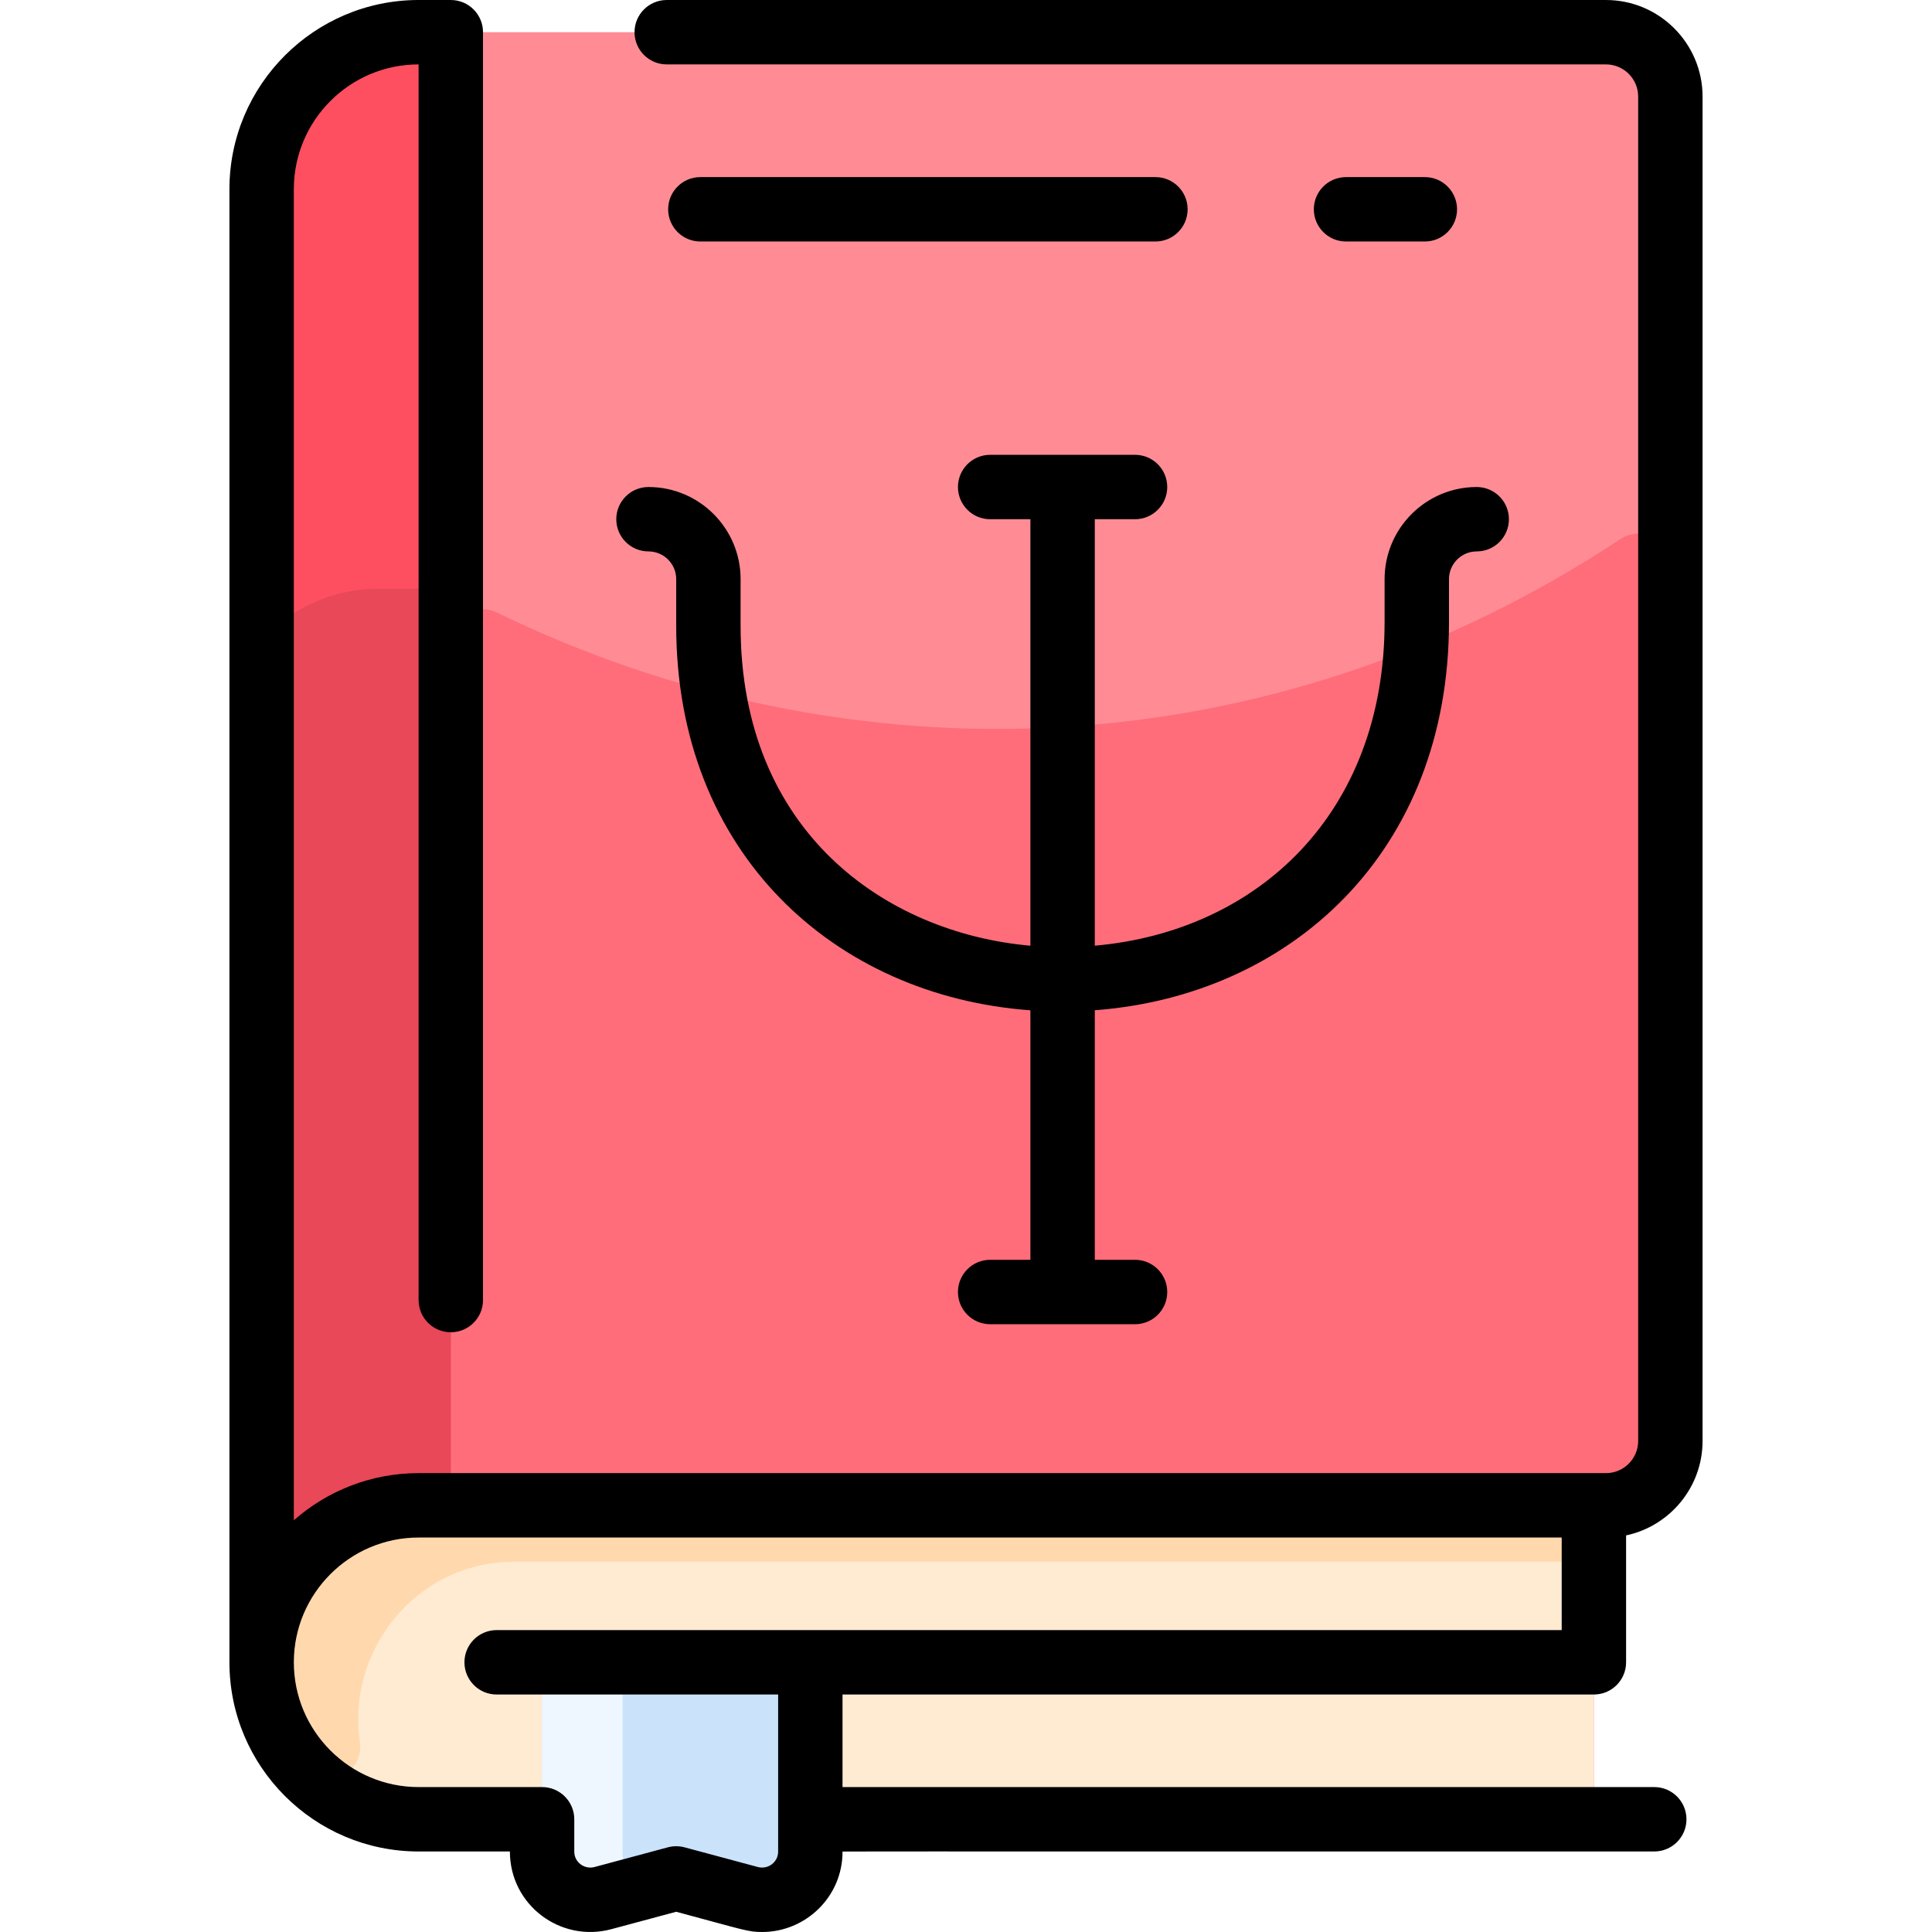
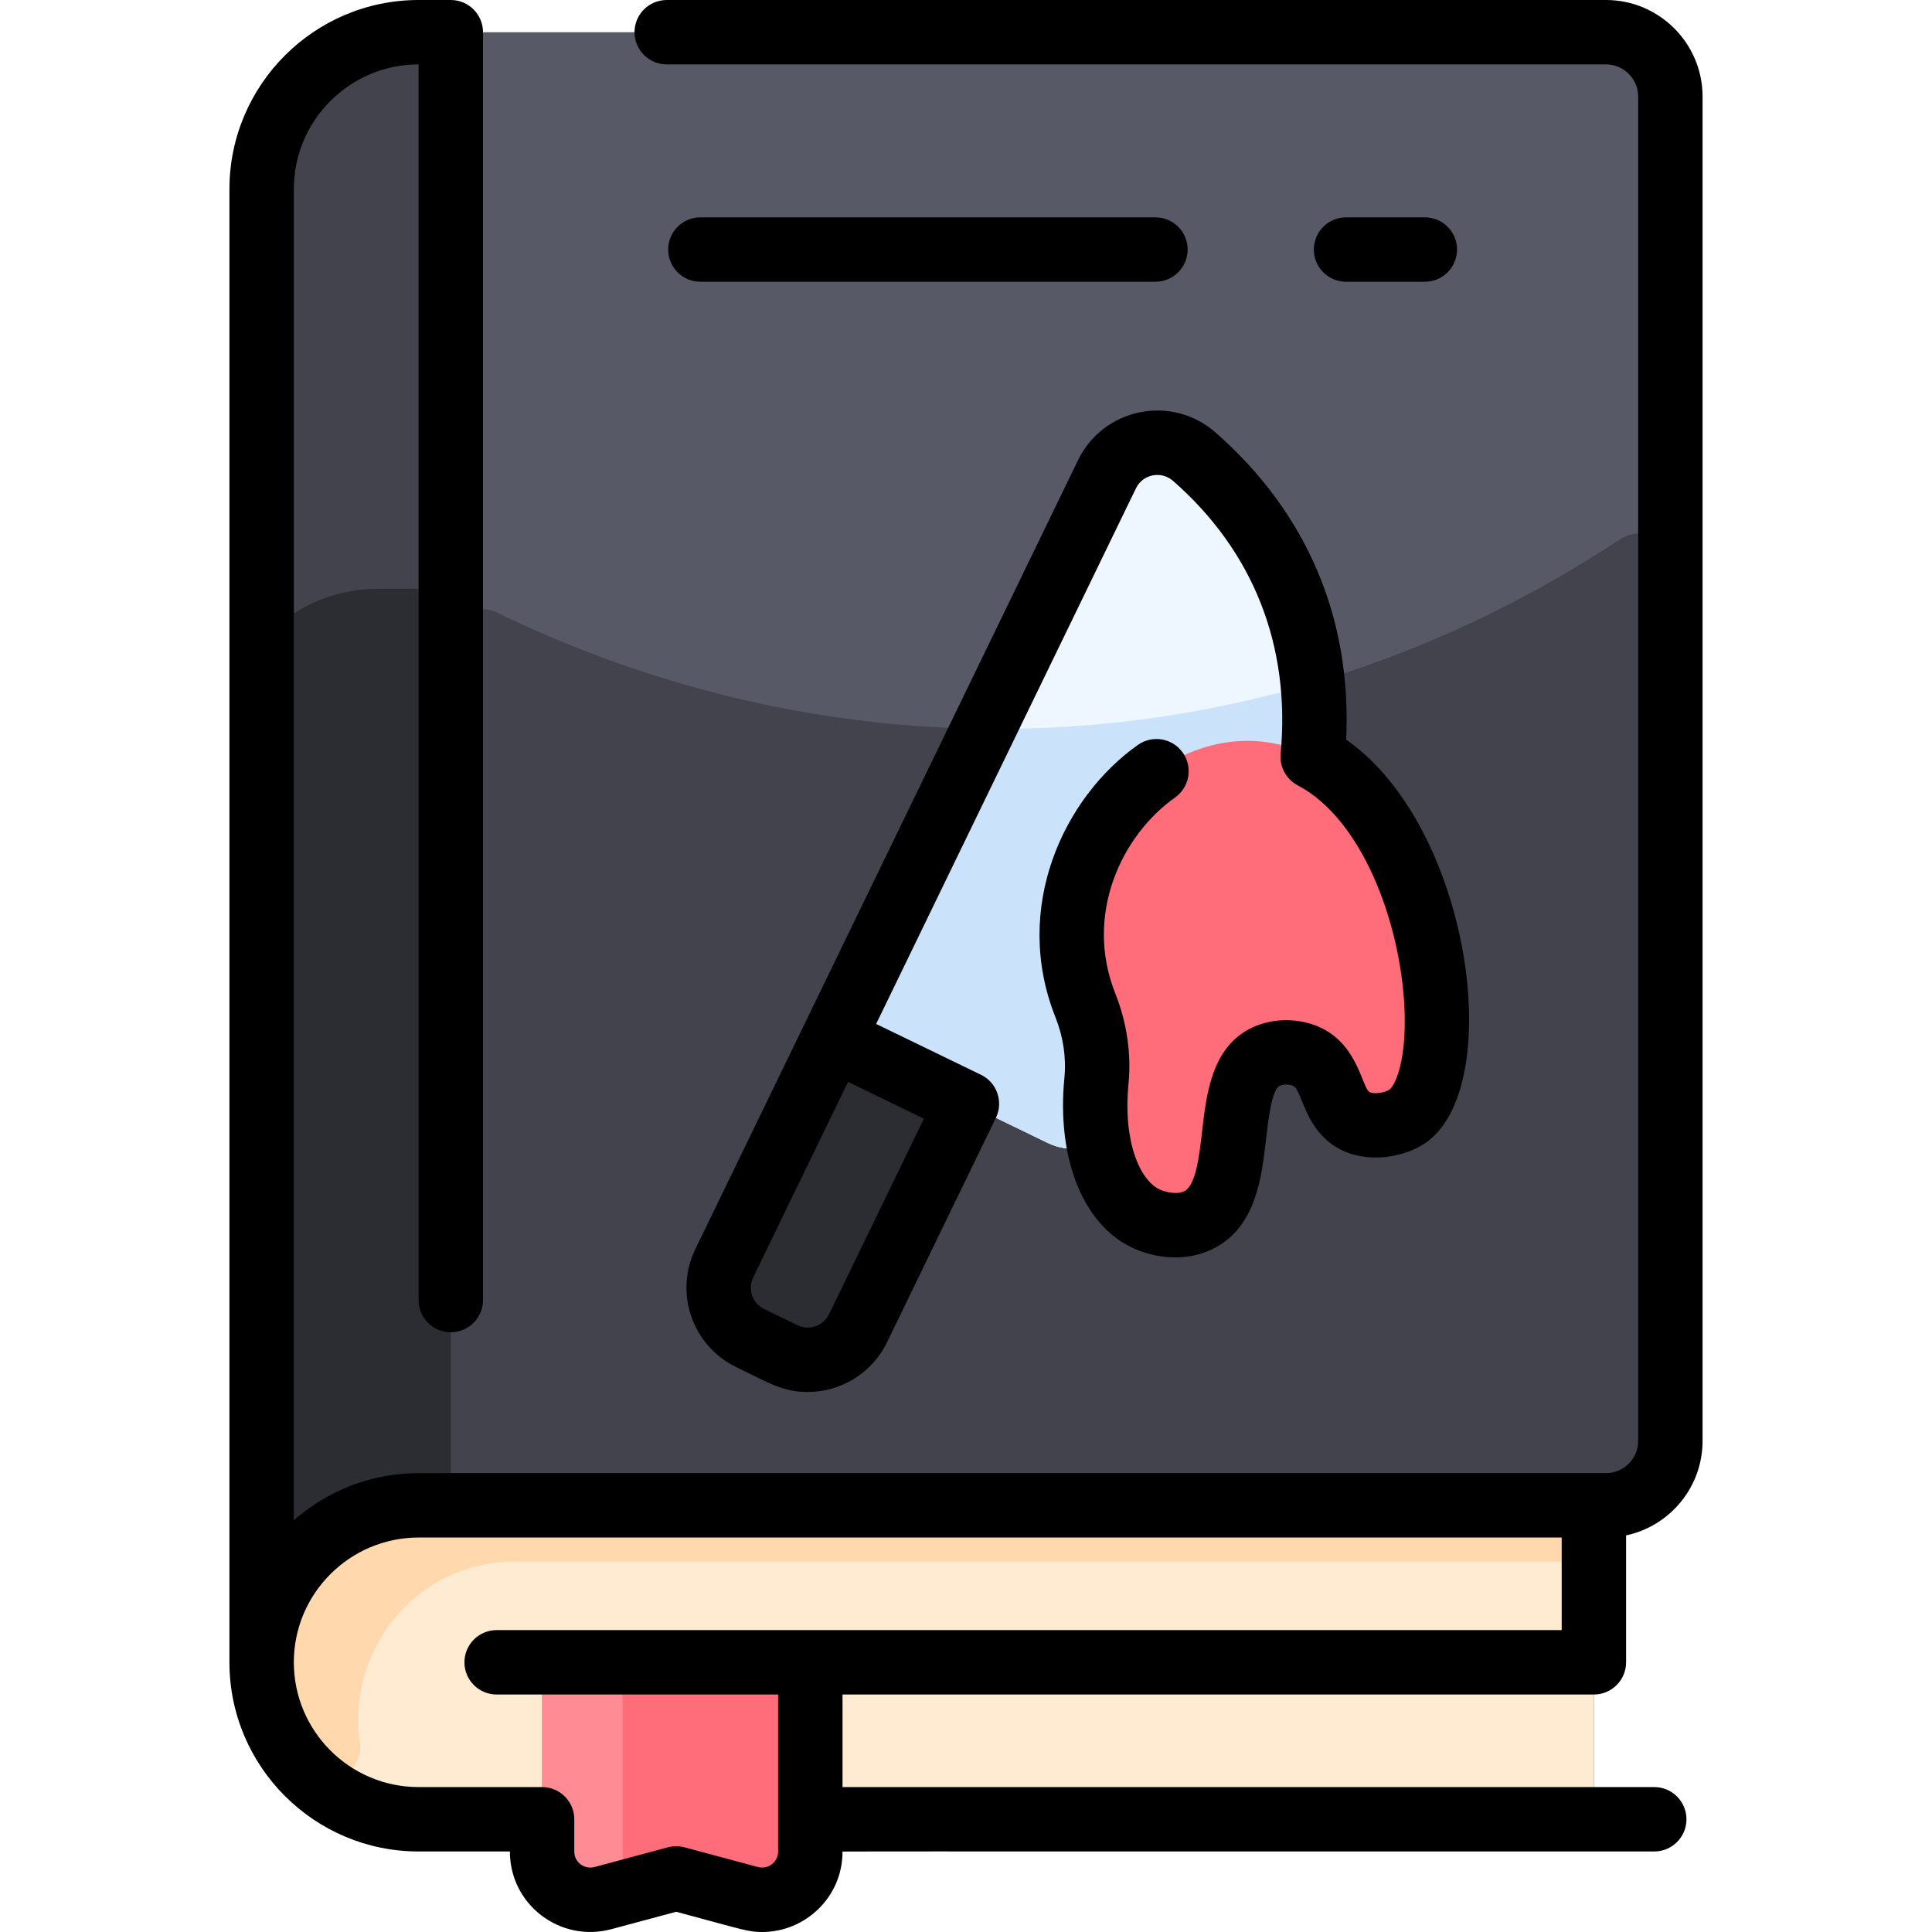
<svg xmlns="http://www.w3.org/2000/svg" version="1.1" width="512" height="512" x="0" y="0" viewBox="0 0 480.006 480.006" style="enable-background:new 0 0 512 512" xml:space="preserve" class="">
  <g>
-     <path fill="#ff8c95" d="M399.003 8h-295c-21.54 0-39 17.46-39 39 0 51.53-.119 379.661.01 365.603C64.804 434.301 83.026 452 104.773 452h283.23a8 8 0 0 0 8-8v-70h3c8.84 0 16-7.16 16-16V24c0-8.84-7.16-16-16-16z" opacity="1" data-original="#ff8c95" />
-     <path fill="#ff6d7a" d="M415.003 140.594V358c0 8.837-7.163 16-16 16h-287V159.385c0-5.912 6.182-9.778 11.499-7.193 88.233 42.898 192.425 39.04 279.097-18.271 5.319-3.517 12.404.296 12.404 6.673z" opacity="1" data-original="#ff6d7a" />
-     <path fill="#fe4f60" d="M112.003 8v366h-8c-21.54 0-39 17.46-39 39V47c0-21.54 17.46-39 39-39z" opacity="1" data-original="#fe4f60" />
-     <path fill="#e84857" d="M112.003 154.27V374h-8c-21.54 0-39 17.46-39 39V162.475c0-2.259.961-4.407 2.625-5.935 6.944-6.375 16.207-10.269 26.375-10.269h10a7.999 7.999 0 0 1 8 7.999z" opacity="1" data-original="#e84857" />
-     <path fill="#ffebd2" d="M396.003 374v70a8 8 0 0 1-8 8h-283.23c-21.869 0-40.181-17.896-39.762-39.761C65.418 391.051 82.718 374 104.003 374z" opacity="1" data-original="#ffebd2" />
+     <path fill="#585966" d="M399.003 8h-295c-21.54 0-39 17.46-39 39 0 51.53-.119 379.661.01 365.603C64.804 434.301 83.026 452 104.773 452h283.23a8 8 0 0 0 8-8v-70h3c8.84 0 16-7.16 16-16V24c0-8.84-7.16-16-16-16z" opacity="1" data-original="#585966" />
+     <path fill="#42434d" d="M415.003 140.594V358c0 8.837-7.163 16-16 16h-287V159.385c0-5.912 6.182-9.778 11.499-7.193 88.233 42.898 192.425 39.04 279.097-18.271 5.319-3.517 12.404.296 12.404 6.673z" opacity="1" data-original="#42434d" class="" />
+     <path fill="#42434d" d="M112.003 8v366h-8c-21.54 0-39 17.46-39 39V47c0-21.54 17.46-39 39-39z" opacity="1" data-original="#42434d" class="" />
+     <path fill="#2c2c33" d="M112.003 154.27V374h-8c-21.54 0-39 17.46-39 39V162.475c0-2.259.961-4.407 2.625-5.935 6.944-6.375 16.207-10.269 26.375-10.269h10a7.999 7.999 0 0 1 8 7.999z" opacity="1" data-original="#2c2c33" class="" />
+     <path fill="#ffebd2" d="M396.003 374v70a8 8 0 0 1-8 8h-283.23c-21.869 0-40.181-17.896-39.762-39.761C65.418 391.051 82.718 374 104.003 374z" opacity="1" data-original="#ffebd2" class="" />
    <path fill="#ffd9ad" d="M396.003 374v6a8 8 0 0 1-8 8h-260c-25.266 0-41.882 22.714-38.587 44.686 1.165 7.768-8.26 12.51-13.675 6.82C52.179 414.746 69.976 374 104.003 374z" opacity="1" data-original="#ffd9ad" />
-     <path fill="#cbe3fa" d="M201.323 413v47.06c0 7.86-7.5 13.57-15.13 11.52l-18.19-4.89-18.19 4.89c-7.63 2.05-15.13-3.66-15.13-11.52V413z" opacity="1" data-original="#cbe3fa" />
-     <path fill="#eef7ff" d="M155.832 465.177c1.06 2.222-.277 4.86-2.654 5.498l-3.365.904c-7.63 2.05-15.13-3.66-15.13-11.52V413h20v47.06c0 1.85.415 3.58 1.149 5.117z" opacity="1" data-original="#eef7ff" />
-     <path d="M161.115 137a6.896 6.896 0 0 1 6.888 6.888v11.587c0 56.686 39.554 92.003 88 95.537V313h-10a8 8 0 0 0 0 16h36a8 8 0 0 0 0-16h-10v-62.004c48.676-3.656 88-39.269 88-96.482v-10.626a6.896 6.896 0 0 1 6.888-6.888 8 8 0 0 0 0-16c-12.62 0-22.888 10.268-22.888 22.888v10.626c0 47.483-31.436 76.859-72 80.443V129h10a8 8 0 0 0 0-16h-36a8 8 0 0 0 0 16h10v105.965c-36.037-3.193-72-28.368-72-79.49v-11.587c0-12.62-10.268-22.888-22.888-22.888a8 8 0 0 0 0 16zM354.003 60a8 8 0 0 0 0-16h-19.581a8 8 0 0 0 0 16zM287.067 60a8 8 0 0 0 0-16H174.003a8 8 0 0 0 0 16z" fill="#000000" opacity="1" data-original="#000000" />
-     <path d="M396.003 421a8 8 0 0 0 8-8v-31.528c10.841-2.307 19-11.953 19-23.472V24c0-13.233-10.767-24-24-24H165.648a8 8 0 0 0 0 16h233.355c4.411 0 8 3.589 8 8v334c0 4.411-3.589 8-8 8h-295c-11.87 0-22.719 4.432-31 11.717V47c0-17.094 13.907-31 31-31v307a8 8 0 0 0 16 0V8a8 8 0 0 0-8-8h-8c-25.916 0-47 21.084-47 47v366c0 25.916 21.084 47 47 47h22.677c0 13.271 12.538 22.703 25.204 19.308l16.119-4.33c17.218 4.625 17.84 5.028 21.375 5.028 10.686 0 19.948-8.649 19.948-19.944 0-.1-9.616-.062 201.677-.062a8 8 0 0 0 0-16H209.326v-23zm-202.677 39.062c0 2.591-2.5 4.48-5.054 3.793l-18.194-4.887a8.001 8.001 0 0 0-4.15 0l-18.193 4.887c-2.552.685-5.054-1.199-5.054-3.793V452a8 8 0 0 0-8-8h-30.677c-17.093 0-31-13.906-31-31s13.907-31 31-31h284v23H123.39a8 8 0 0 0 0 16h69.936z" fill="#000000" opacity="1" data-original="#000000" />
+     <path fill="#ff6d7a" d="M201.323 413v47.06c0 7.86-7.5 13.57-15.13 11.52l-18.19-4.89-18.19 4.89c-7.63 2.05-15.13-3.66-15.13-11.52V413z" opacity="1" data-original="#ff6d7a" class="" />
+     <path fill="#ff8c95" d="M155.832 465.177c1.06 2.222-.277 4.86-2.654 5.498l-3.365.904c-7.63 2.05-15.13-3.66-15.13-11.52V413h20v47.06c0 1.85.415 3.58 1.149 5.117z" opacity="1" data-original="#ff8c95" />
+     <path fill="#2c2c33" d="M240.233 274.23 213.183 330c-3.35 6.9-11.66 9.79-18.57 6.44l-8.24-4c-6.9-3.35-9.78-11.66-6.43-18.57l27.05-55.76z" opacity="1" data-original="#2c2c33" class="" />
+     <path fill="#eef7ff" d="M296.713 113.46c52.13 45.67 30.13 120.63-20.83 168.23-4.19 3.91-10.37 4.81-15.52 2.31l-53.37-25.89 68.04-140.28c4.01-8.26 14.78-10.42 21.68-4.37z" opacity="1" data-original="#eef7ff" />
+     <path fill="#cbe3fa" d="M275.883 281.69c-4.19 3.91-10.37 4.81-15.52 2.31l-53.37-25.89 35.177-72.528c1.322-2.725 4.068-4.489 7.097-4.506a275.996 275.996 0 0 0 67.339-8.691c5.105-1.314 10.033 2.637 9.952 7.908-.548 35.557-20.553 73.258-50.675 101.397z" opacity="1" data-original="#cbe3fa" />
+     <path fill="#ff6d7a" d="M322.083 186.24c34.13 12.47 43.19 80.85 27.43 91.22-2.93 1.93-8.76 3.19-12.99.93-6.29-3.37-4.92-12.37-11.58-15.72-3.09-1.56-7.35-1.61-10.45-.12-12.09 5.79-3.58 33.3-16.27 40.35-5.65 3.13-12.229.418-13.06.06-9.022-3.89-14.44-17.21-12.75-34.42.63-6.39-.38-12.8-2.75-18.76-14.38-36.14 19.79-75.46 52.42-63.54z" opacity="1" data-original="#ff6d7a" class="" />
+     <path d="M301.989 107.441c-10.887-9.541-27.844-6.117-34.156 6.897L172.74 310.38c-5.269 10.864-.718 23.989 10.146 29.259 8.184 3.969 11.59 6.201 17.774 6.201 8.015 0 15.884-4.441 19.721-12.352l27.05-55.766c1.916-3.95.294-8.75-3.707-10.69l-26.046-12.634 64.551-133.077c1.705-3.516 6.276-4.42 9.215-1.847 19.979 17.507 29.224 40.962 26.731 67.83-.004.104-.033.278-.032.76 0 2.631 1.303 5.143 3.638 6.682.395.258.536.315.641.379 16.032 8.418 25.467 34.035 26.5 54.99.654 13.287-2.279 19.655-3.802 20.657-.99.652-3.696 1.164-4.822.563-1.914-1.028-2.759-11.276-11.751-15.809-5.302-2.674-12.179-2.751-17.516-.193-9.972 4.776-11.3 16.408-12.367 25.754-.674 5.905-1.514 13.256-4.328 14.818-1.904 1.058-4.994.147-6.02-.293-5.018-2.153-9.357-11.877-7.941-26.296.733-7.477-.4-15.255-3.281-22.494-7.795-19.59 1.587-39.331 14.884-48.706a8 8 0 0 0-9.22-13.076c-18.42 12.987-31.387 40.412-20.529 67.697 1.94 4.877 2.71 10.069 2.224 15.017-2.004 20.418 4.887 37.124 17.558 42.563 6.202 2.659 13.848 3.046 20.093-.423 10.012-5.557 11.369-17.441 12.459-26.991.521-4.558 1.392-12.186 3.383-13.14.871-.416 2.522-.391 3.401.052 2.22 1.117 2.774 11.005 11.399 15.625 6.944 3.72 15.906 2.161 21.17-1.301 20.559-13.527 11.612-78.769-19.464-100.373 1.434-30.092-9.721-56.398-32.463-76.325zm-96.004 219.065a5.893 5.893 0 0 1-7.88 2.731l-8.236-3.995a5.904 5.904 0 0 1-2.732-7.88l23.559-48.567 18.849 9.143zM354.003 70a8 8 0 0 0 0-16h-19.581a8 8 0 0 0 0 16zM287.067 54H174.003a8 8 0 0 0 0 16h113.064a8 8 0 0 0 0-16z" fill="#000000" opacity="1" data-original="#000000" class="" />
+     <path d="M396.003 421a8 8 0 0 0 8-8v-31.528c10.841-2.307 19-11.953 19-23.472V24c0-13.233-10.767-24-24-24H165.648a8 8 0 0 0 0 16h233.354c4.411 0 8 3.589 8 8v334c0 4.411-3.589 8-8 8h-295c-11.87 0-22.719 4.432-31 11.717V47c0-17.094 13.906-31 31-31v307a8 8 0 0 0 16 0V8a8 8 0 0 0-8-8h-8c-25.916 0-47 21.084-47 47v366c0 25.916 21.084 47 47 47h22.678c0 13.287 12.561 22.703 25.204 19.308l16.118-4.33c17.295 4.646 17.865 5.028 21.374 5.028 10.686 0 19.948-8.649 19.948-19.944 0-.1-9.616-.062 201.678-.062a8 8 0 0 0 0-16H209.325v-23zm-202.678 39.062c0 2.567-2.474 4.484-5.054 3.793l-18.193-4.887a8.044 8.044 0 0 0-4.15 0l-18.192 4.887c-2.563.686-5.055-1.207-5.055-3.793V452a8 8 0 0 0-8-8h-30.678c-17.094 0-31-13.906-31-31s13.906-31 31-31h284v23H123.39a8 8 0 0 0 0 16h69.936v39.062z" fill="#000000" opacity="1" data-original="#000000" class="" />
  </g>
</svg>
